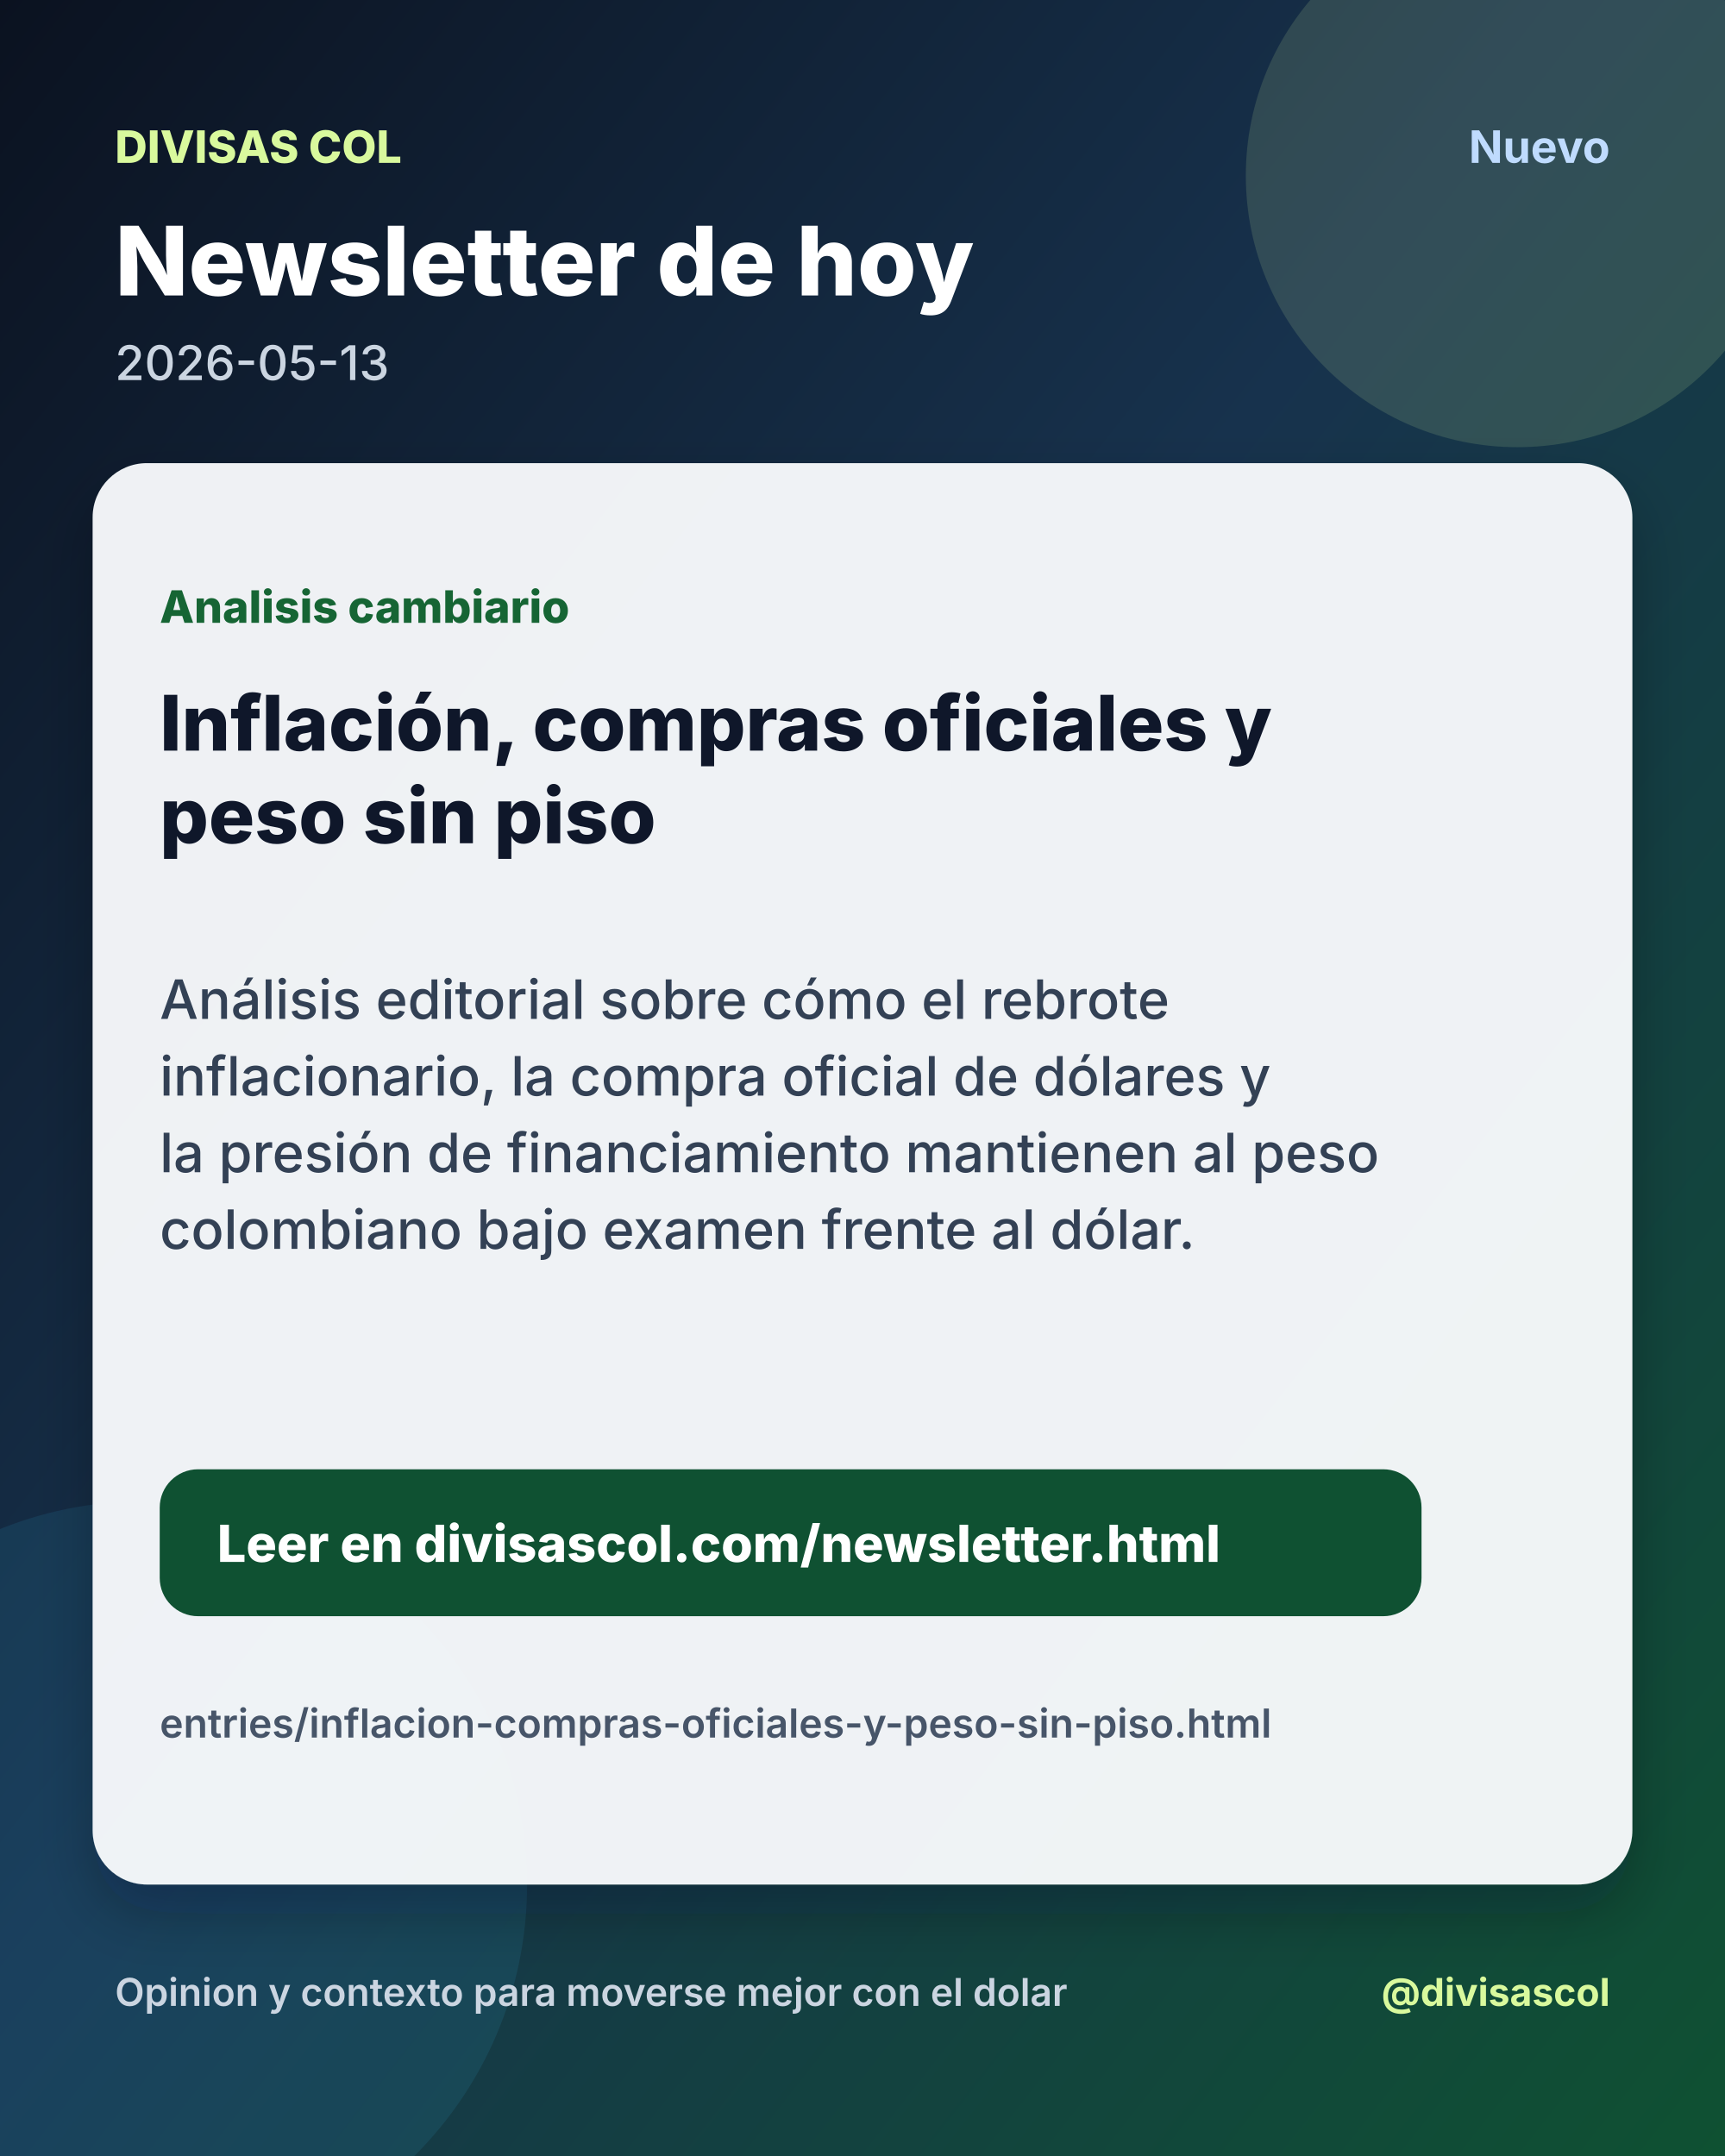
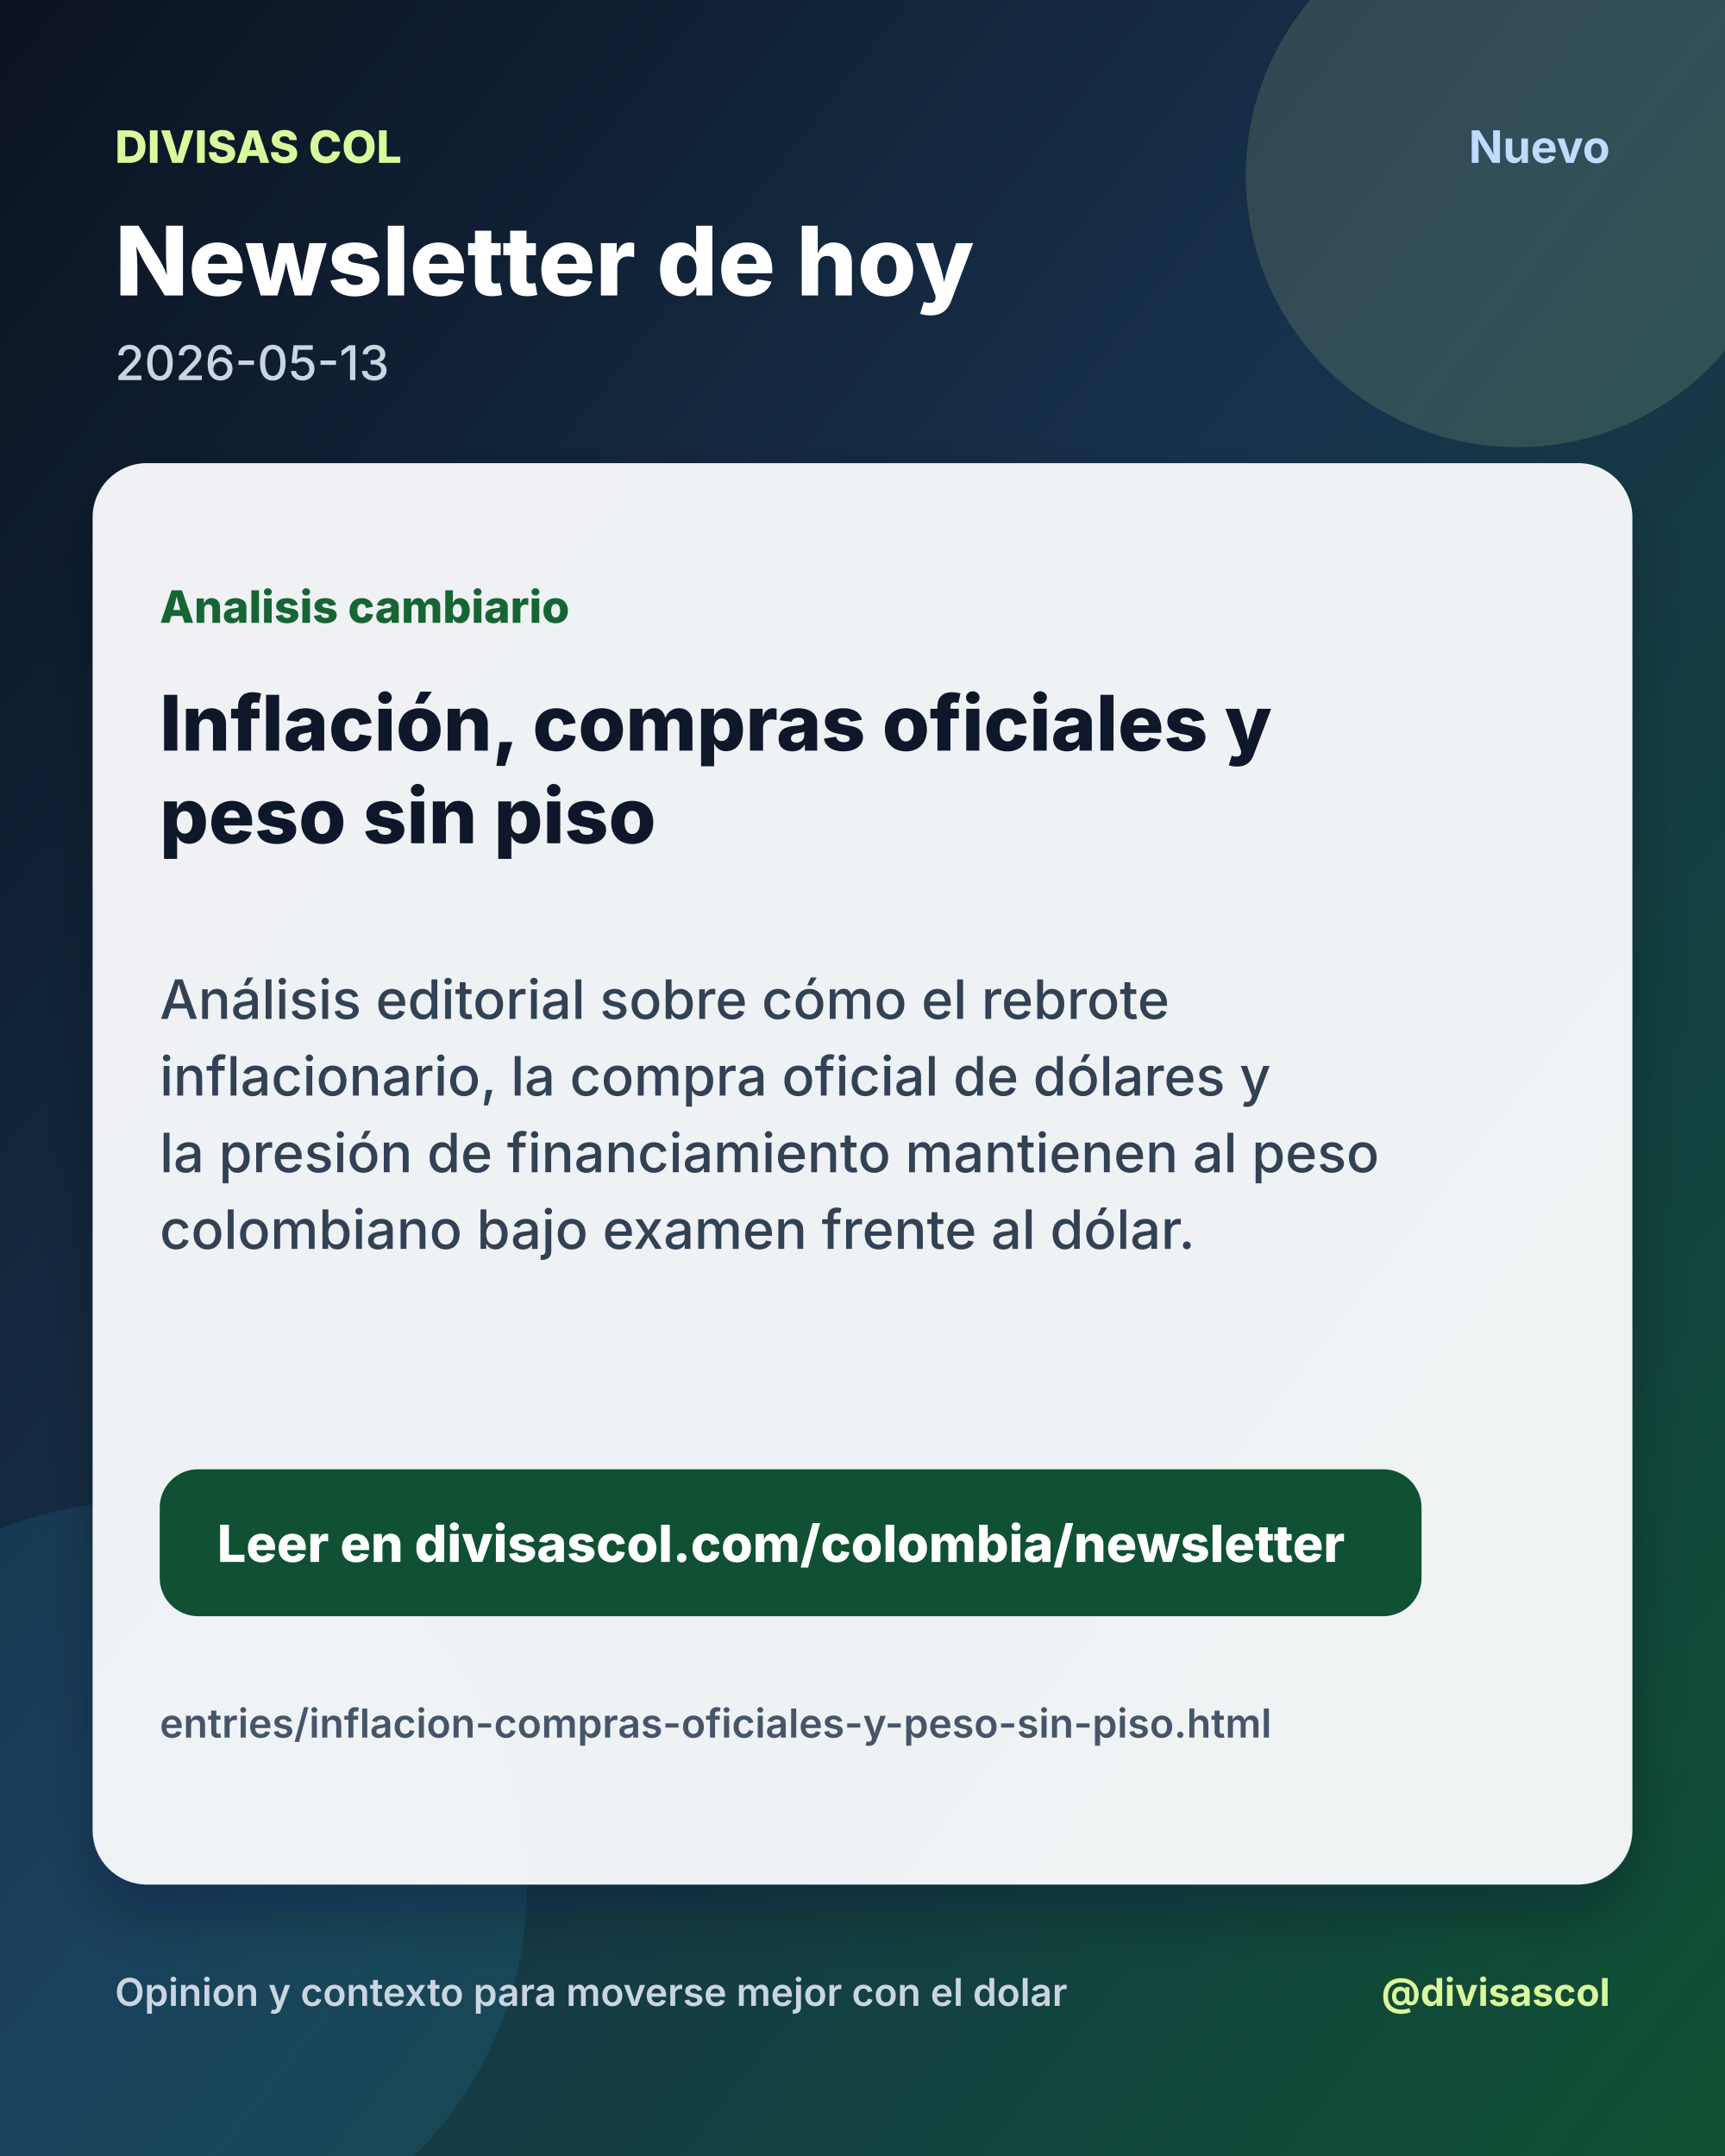
<svg xmlns="http://www.w3.org/2000/svg" width="1080" height="1350" viewBox="0 0 1080 1350">
  <defs>
    <linearGradient id="bg" x1="0" y1="0" x2="1" y2="1">
      <stop offset="0%" stop-color="#0b1220" />
      <stop offset="46%" stop-color="#17324d" />
      <stop offset="100%" stop-color="#0f5132" />
    </linearGradient>
    <filter id="shadow" x="-20%" y="-20%" width="140%" height="140%">
      <feDropShadow dx="0" dy="18" stdDeviation="18" flood-color="#020617" flood-opacity="0.28" />
    </filter>
  </defs>
  <rect width="1080" height="1350" fill="url(#bg)" />
  <circle cx="950" cy="110" r="170" fill="#d9f99d" opacity="0.14" />
  <circle cx="90" cy="1180" r="240" fill="#38bdf8" opacity="0.10" />
  <text x="72" y="102" fill="#d9f99d" font-size="28" font-family="Inter, Arial, sans-serif" font-weight="800" text-anchor="start">DIVISAS COL</text>
  <text x="1008" y="102" fill="#bfdbfe" font-size="28" font-family="Inter, Arial, sans-serif" font-weight="700" text-anchor="end">Nuevo</text>
  <text x="72" y="185" fill="#ffffff" font-size="60" font-family="Inter, Arial, sans-serif" font-weight="800" text-anchor="start">Newsletter de hoy</text>
  <text x="72" y="238" fill="#cbd5e1" font-size="30" font-family="Inter, Arial, sans-serif" font-weight="500" text-anchor="start">2026-05-13</text>
  <rect x="58" y="290" width="964" height="890" rx="34" fill="#f8fafc" opacity="0.96" filter="url(#shadow)" />
  <text x="100" y="390" fill="#166534" font-size="28" font-family="Inter, Arial, sans-serif" font-weight="800" text-anchor="start">Analisis cambiario</text>
  <text x="100" y="470" fill="#0f172a" font-size="48" font-family="Inter, Arial, sans-serif" font-weight="800" text-anchor="start">Inflación, compras oficiales y</text>
  <text x="100" y="528" fill="#0f172a" font-size="48" font-family="Inter, Arial, sans-serif" font-weight="800" text-anchor="start">peso sin piso</text>
  <text x="100" y="638" fill="#334155" font-size="34" font-family="Inter, Arial, sans-serif" font-weight="500" text-anchor="start">Análisis editorial sobre cómo el rebrote</text>
  <text x="100" y="686" fill="#334155" font-size="34" font-family="Inter, Arial, sans-serif" font-weight="500" text-anchor="start">inflacionario, la compra oficial de dólares y</text>
  <text x="100" y="734" fill="#334155" font-size="34" font-family="Inter, Arial, sans-serif" font-weight="500" text-anchor="start">la presión de financiamiento mantienen al peso</text>
  <text x="100" y="782" fill="#334155" font-size="34" font-family="Inter, Arial, sans-serif" font-weight="500" text-anchor="start">colombiano bajo examen frente al dólar.</text>
  <rect x="100" y="920" width="790" height="92" rx="24" fill="#0f5132" />
-   <text x="136" y="978" fill="#ffffff" font-size="32" font-family="Inter, Arial, sans-serif" font-weight="800" text-anchor="start">Leer en divisascol.com/newsletter.html</text>
+   <text x="136" y="978" fill="#ffffff" font-size="32" font-family="Inter, Arial, sans-serif" font-weight="800" text-anchor="start">Leer en divisascol.com/colombia/newsletter</text>
  <text x="100" y="1088" fill="#475569" font-size="25" font-family="Inter, Arial, sans-serif" font-weight="600" text-anchor="start">entries/inflacion-compras-oficiales-y-peso-sin-piso.html</text>
  <text x="72" y="1256" fill="#cbd5e1" font-size="24" font-family="Inter, Arial, sans-serif" font-weight="600" text-anchor="start">Opinion y contexto para moverse mejor con el dolar</text>
  <text x="1008" y="1256" fill="#d9f99d" font-size="24" font-family="Inter, Arial, sans-serif" font-weight="700" text-anchor="end">@divisascol</text>
</svg>
